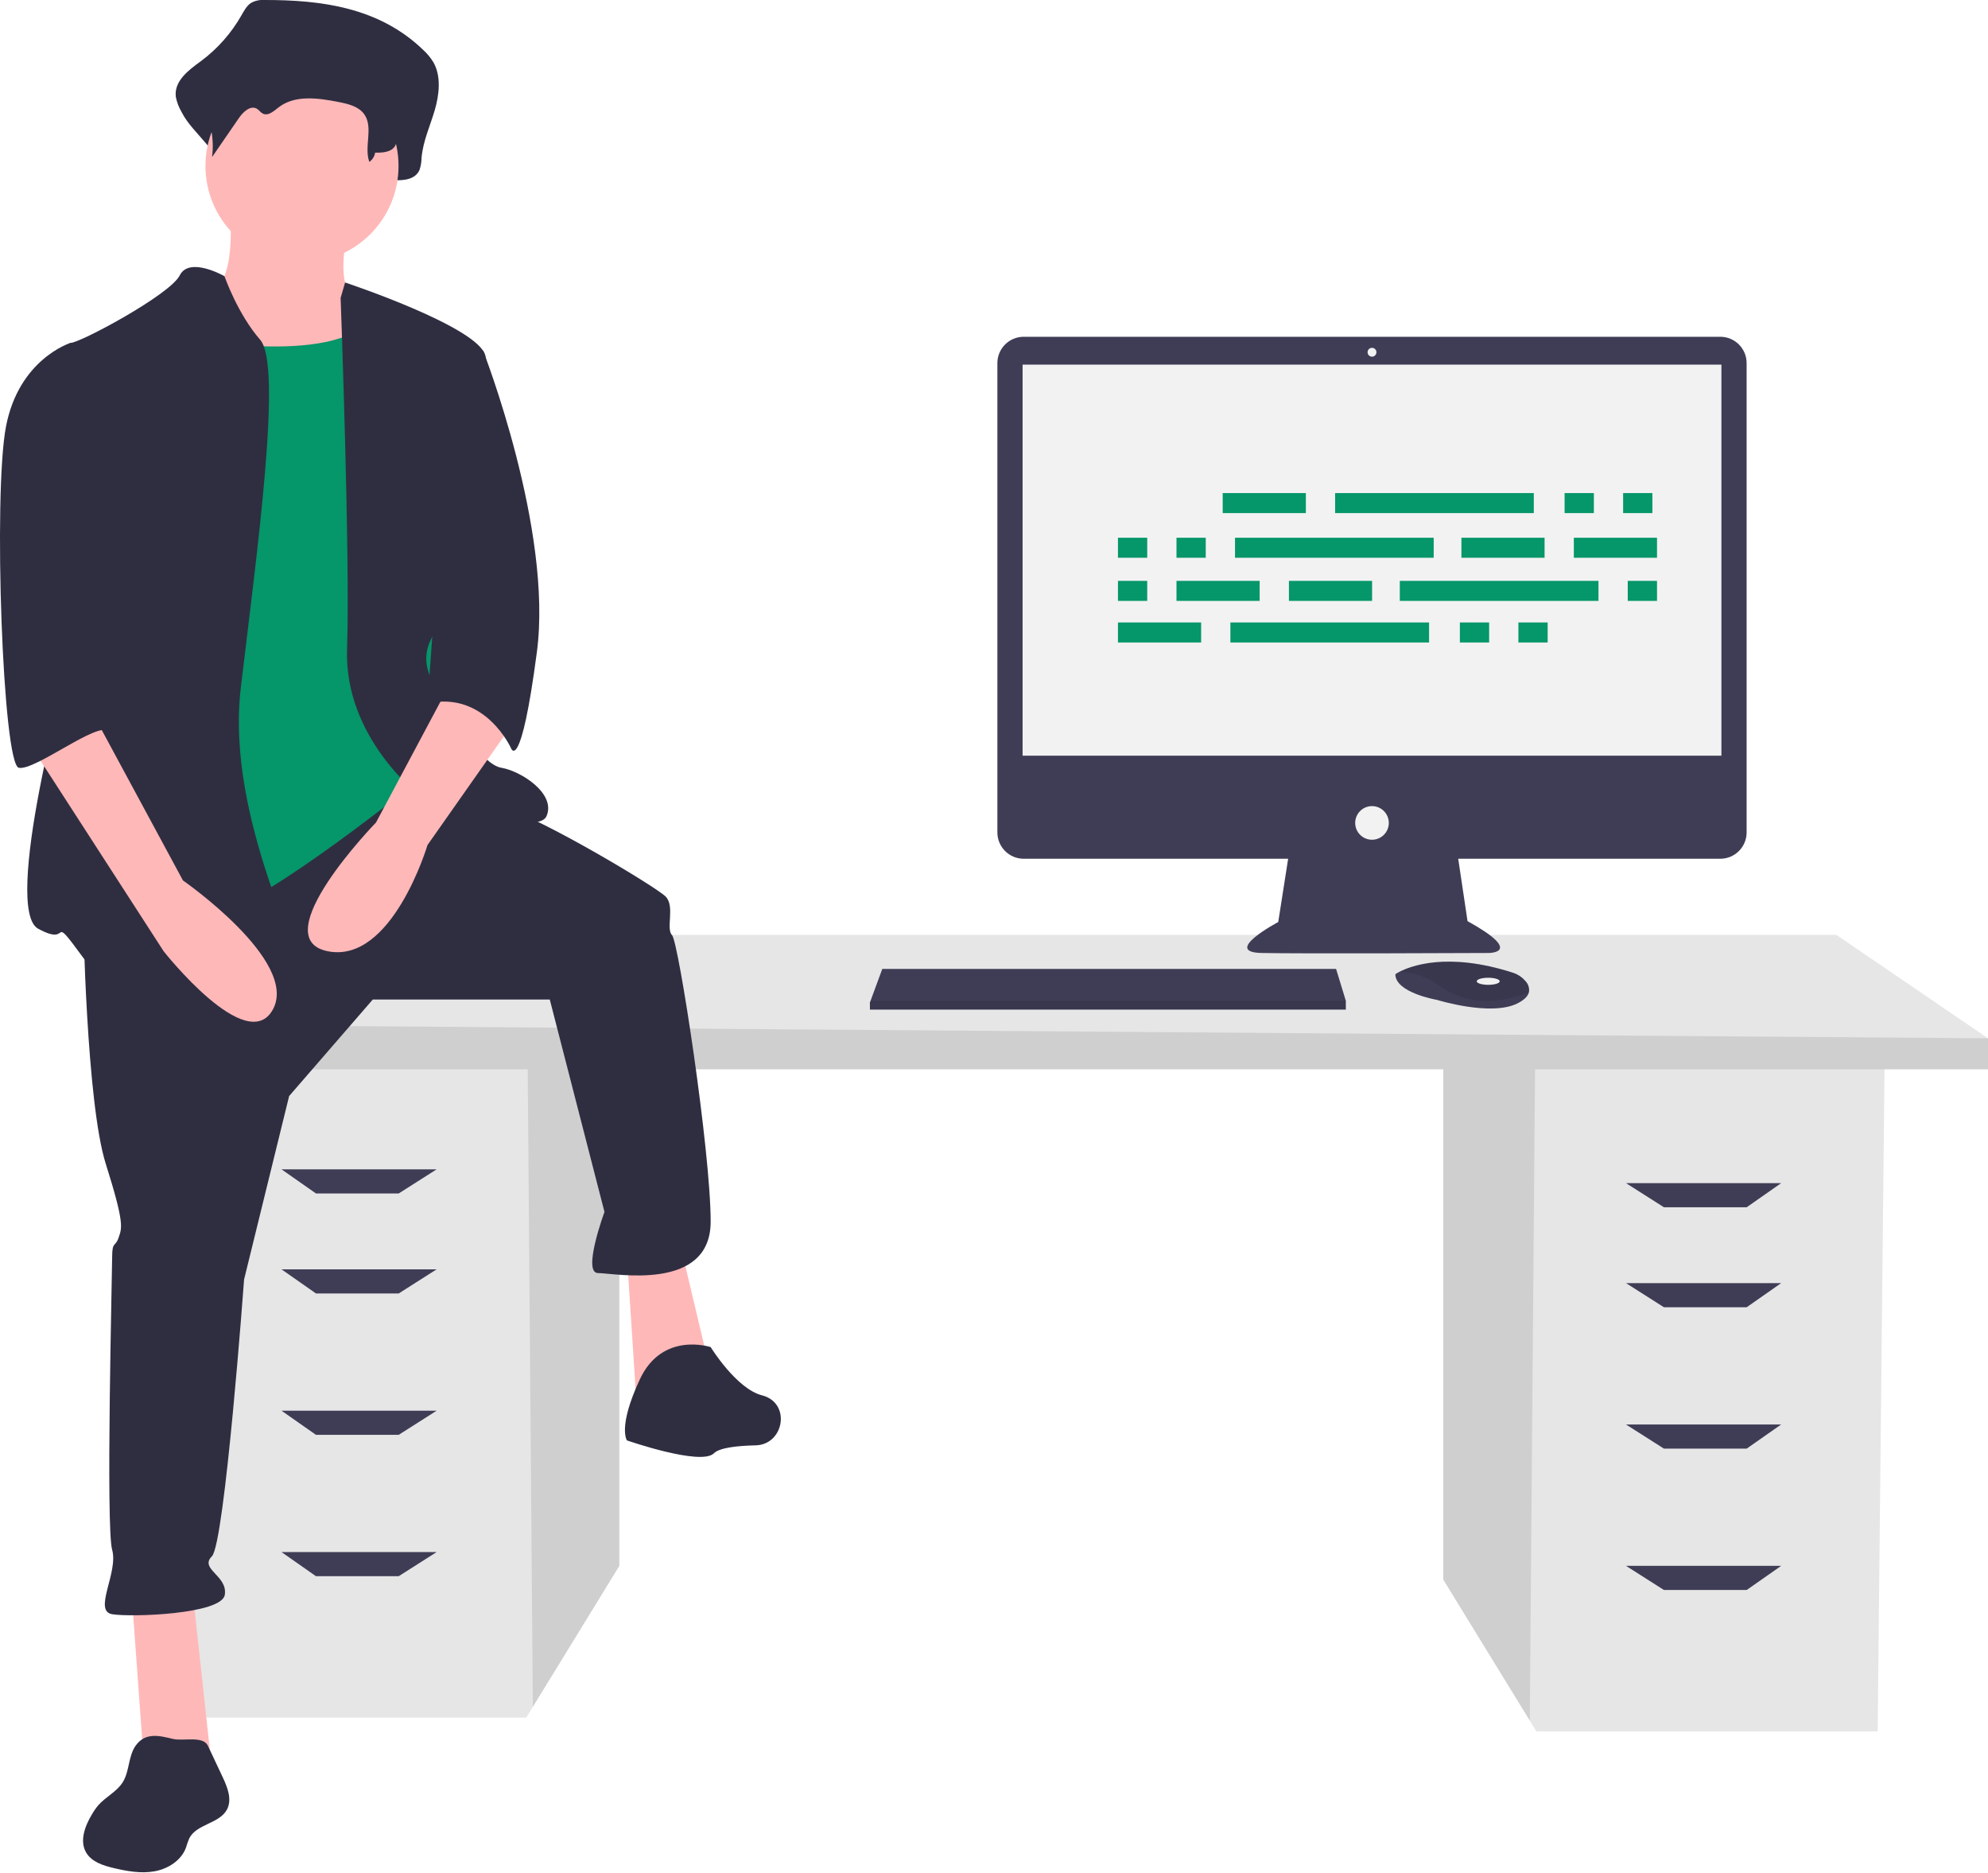
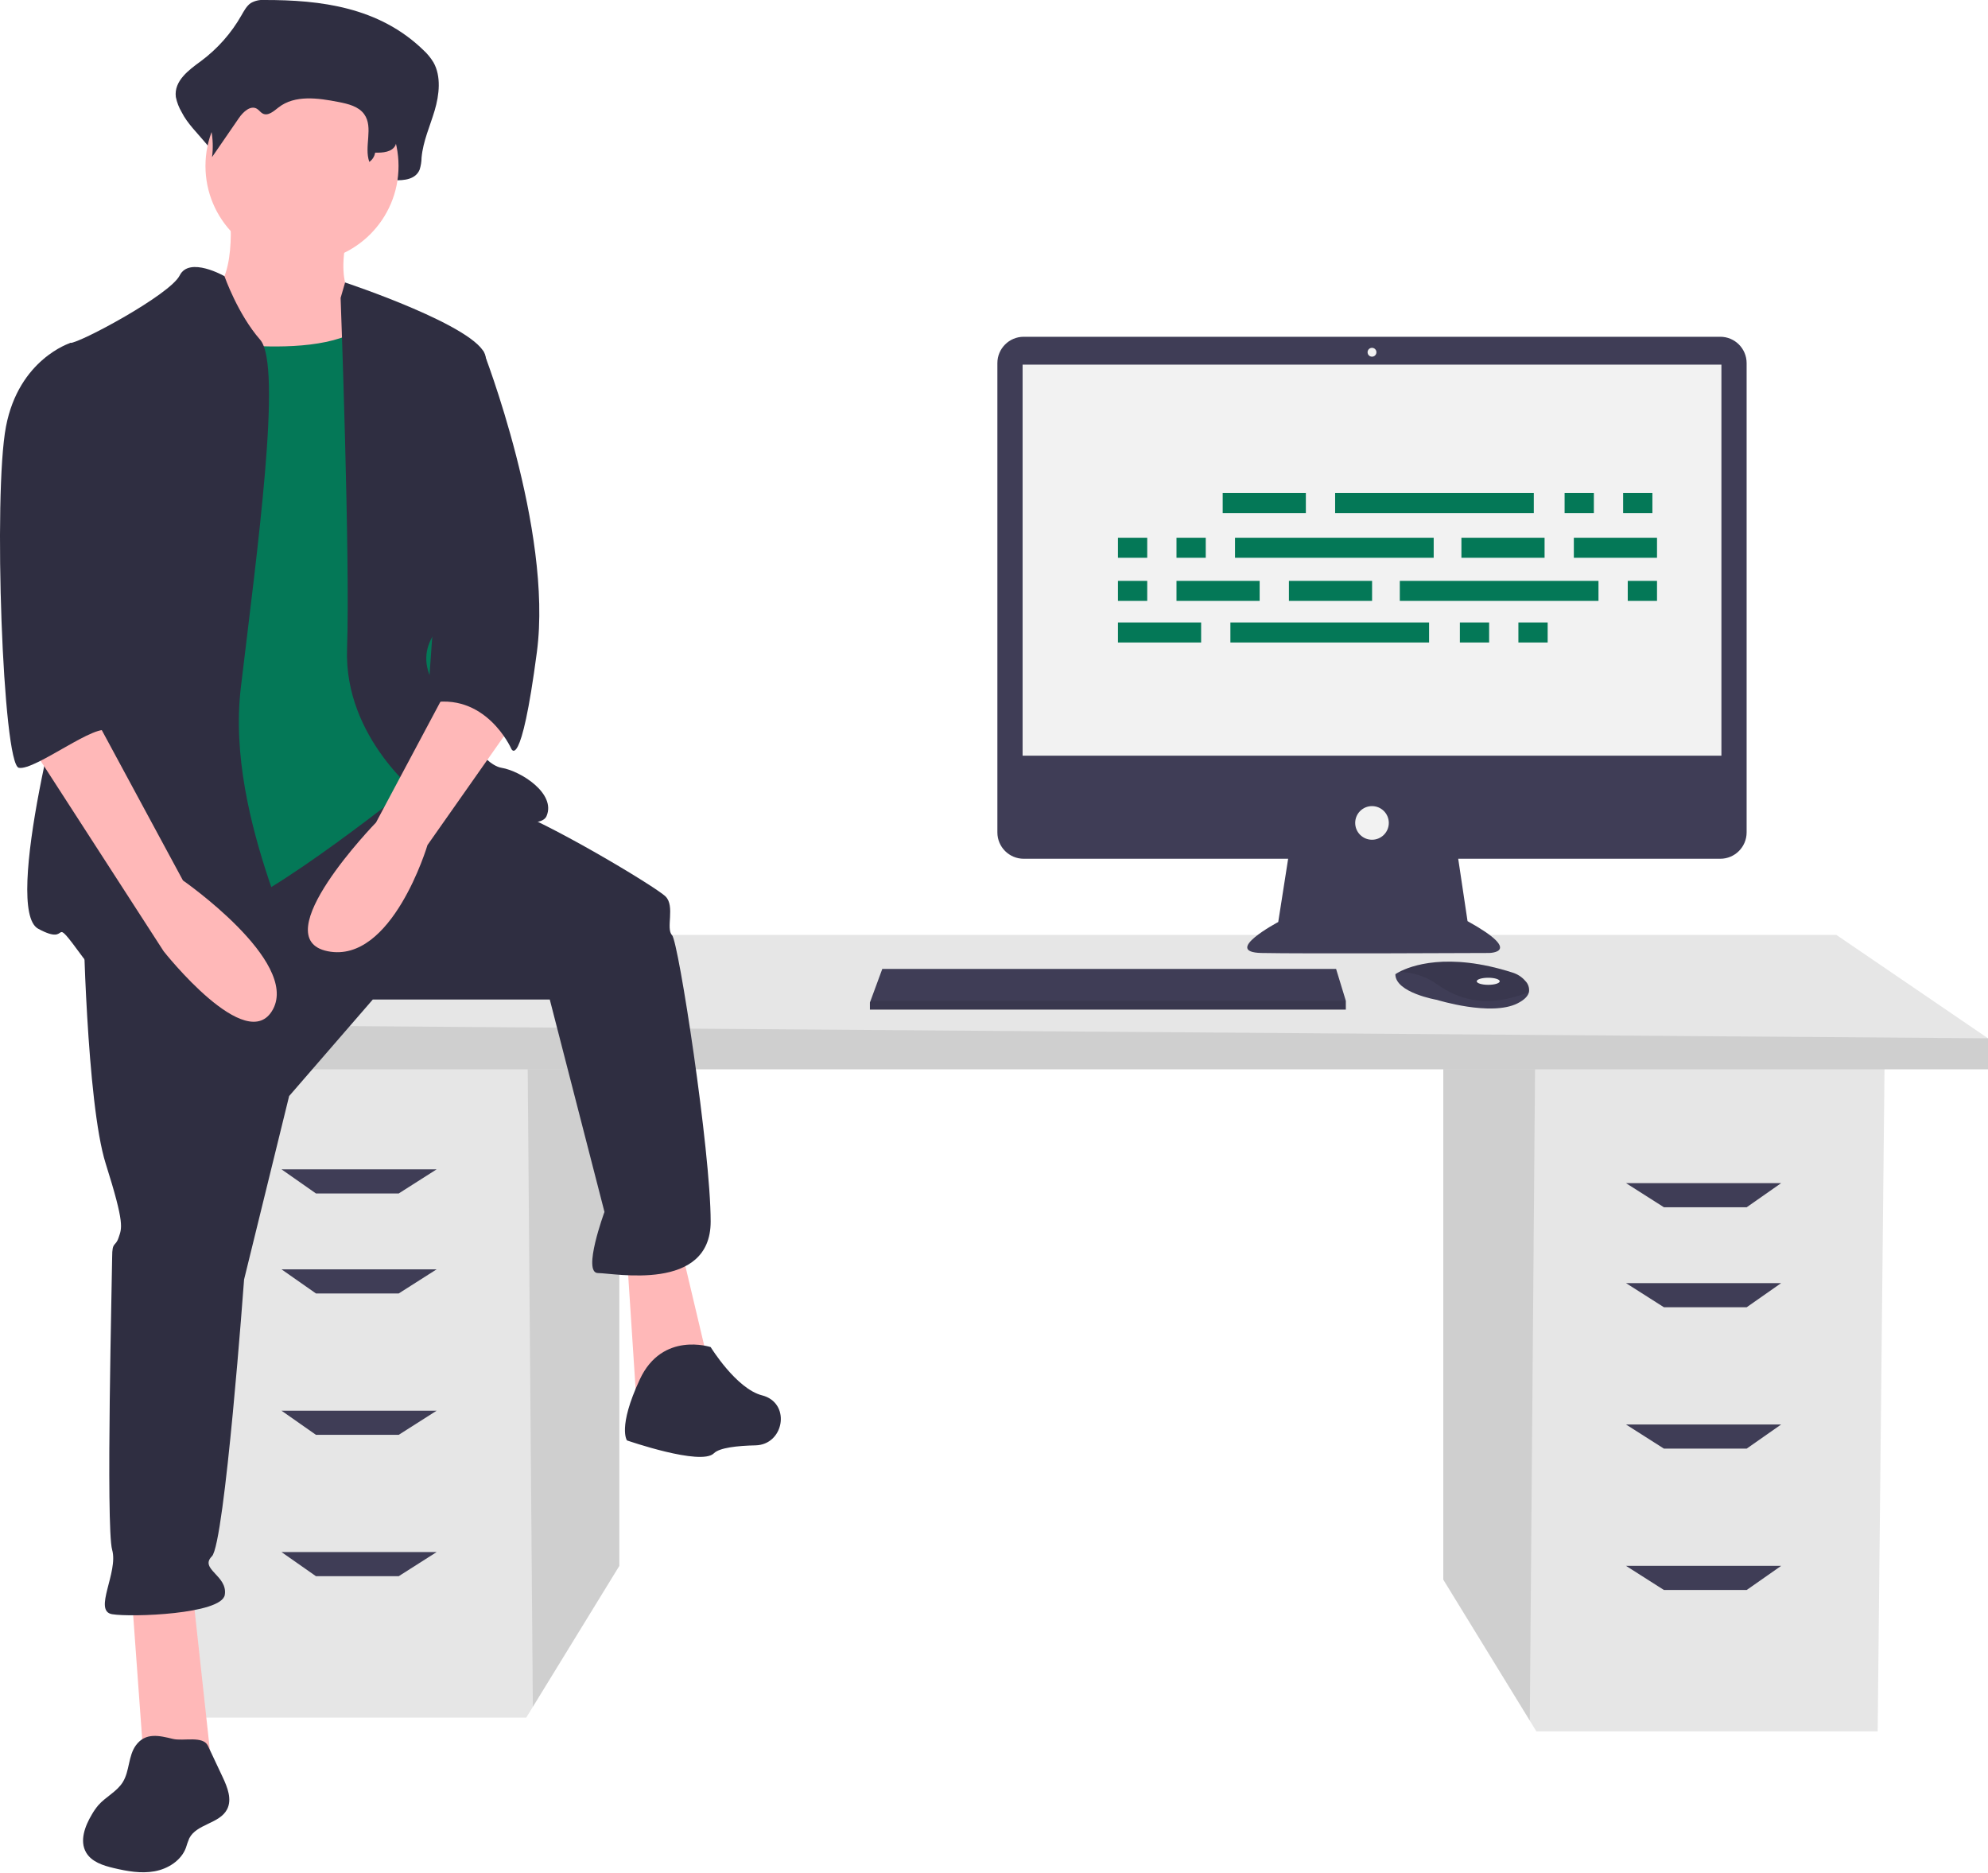
<svg xmlns="http://www.w3.org/2000/svg" id="b52d7e2d-d80f-4111-b6ed-d15502ee1edd" data-name="Layer 1" width="711.188" height="669.683" viewBox="0 0 711.188 669.683">
  <polygon points="516.326 380.018 516.326 565.013 547.27 615.443 549.625 619.279 671.722 619.279 674.189 380.018 516.326 380.018" fill="#e6e6e6" />
  <polygon points="516.326 380.018 516.326 565.013 547.27 615.443 549.169 380.018 516.326 380.018" opacity="0.1" />
  <polygon points="221.566 375.084 221.566 560.08 190.622 610.51 188.267 614.345 66.17 614.345 63.703 375.084 221.566 375.084" fill="#e6e6e6" />
  <polygon points="221.566 375.084 221.566 560.08 190.622 610.51 188.723 375.084 221.566 375.084" opacity="0.1" />
  <polygon points="711.188 371.385 711.188 382.484 47.67 382.484 47.67 366.451 109.335 334.385 656.923 334.385 711.188 371.385" fill="#e6e6e6" />
  <polygon points="711.188 371.385 711.188 382.484 47.67 382.484 47.67 366.451 711.188 371.385" opacity="0.1" />
  <polygon points="142.635 426.883 113.035 426.883 100.702 418.25 156.201 418.25 142.635 426.883" fill="#3f3d56" />
  <polygon points="142.635 462.649 113.035 462.649 100.702 454.016 156.201 454.016 142.635 462.649" fill="#3f3d56" />
  <polygon points="142.635 513.215 113.035 513.215 100.702 504.581 156.201 504.581 142.635 513.215" fill="#3f3d56" />
  <polygon points="142.635 563.78 113.035 563.78 100.702 555.147 156.201 555.147 142.635 563.78" fill="#3f3d56" />
  <polygon points="595.257 431.816 624.857 431.816 637.19 423.183 581.691 423.183 595.257 431.816" fill="#3f3d56" />
  <polygon points="595.257 467.582 624.857 467.582 637.19 458.949 581.691 458.949 595.257 467.582" fill="#3f3d56" />
  <polygon points="595.257 518.148 624.857 518.148 637.19 509.515 581.691 509.515 595.257 518.148" fill="#3f3d56" />
  <polygon points="595.257 568.713 624.857 568.713 637.19 560.08 581.691 560.08 595.257 568.713" fill="#3f3d56" />
  <path d="M859.82,235.615H610.634a9.423,9.423,0,0,0-9.424,9.424V412.897a9.423,9.423,0,0,0,9.424,9.424h94.593l-3.544,22.626s-20.253,10.759-6.013,11.076,81.328,0,81.328,0,12.974,0-7.595-11.392l-3.334-22.31h93.75a9.423,9.423,0,0,0,9.424-9.424V245.039A9.423,9.423,0,0,0,859.82,235.615Z" transform="translate(-244.406 -115.1587)" fill="#3f3d56" />
  <rect x="365.823" y="130.424" width="249.996" height="139.871" fill="#f2f2f2" />
  <circle cx="490.821" cy="125.994" r="1.582" fill="#f2f2f2" />
  <circle cx="490.821" cy="294.346" r="6.013" fill="#f2f2f2" />
  <polygon points="481.452 357.952 481.452 361.117 311.202 361.117 311.202 358.585 311.436 357.952 315.632 346.56 477.971 346.56 481.452 357.952" fill="#3f3d56" />
  <path d="M791.376,470.013c-.31,1.326-1.481,2.725-4.127,4.047-9.493,4.747-28.797-1.266-28.797-1.266s-14.873-2.532-14.873-9.177a11.866,11.866,0,0,1,1.304-.775c3.991-2.112,17.225-7.322,40.691.221a9.786,9.786,0,0,1,4.46,2.923A4.667,4.667,0,0,1,791.376,470.013Z" transform="translate(-244.406 -115.1587)" fill="#3f3d56" />
  <path d="M791.376,470.013c-11.62,4.452-21.977,4.785-32.607-2.598a23.343,23.343,0,0,0-13.886-4.573c3.991-2.112,17.225-7.322,40.691.221a9.786,9.786,0,0,1,4.46,2.923A4.667,4.667,0,0,1,791.376,470.013Z" transform="translate(-244.406 -115.1587)" opacity="0.1" />
  <ellipse cx="532.4" cy="350.99" rx="4.114" ry="1.266" fill="#f2f2f2" />
  <polygon points="481.452 357.952 481.452 361.117 311.202 361.117 311.202 358.585 311.436 357.952 481.452 357.952" opacity="0.1" />
  <path d="M339.068,115.159a8.554,8.554,0,0,0-4.961,1.108c-1.476,1.011-2.406,2.782-3.356,4.429a52.986,52.986,0,0,1-14.434,16.305c-4.289,3.142-9.742,7.06-9.008,12.853a17.372,17.372,0,0,0,2.091,5.426c3.957,7.987,14.754,14.159,13.692,23.273,3.931-6.581-1.327-9.835,2.604-16.416,1.872-3.134,5.124-6.672,7.951-4.704.946.659,1.568,1.841,2.553,2.419,2.351,1.38,4.853-1.258,6.934-3.126,7.177-6.443,17.383-4.755,26.314-2.747,4.216.948,8.847,2.191,11.34,6.221,3.277,5.298-3.113,11.02-4.728,17.01a3.264,3.264,0,0,0,3.503,4.062c2.68-.264,5.854-.481,6.013-1.657,3.372.12,7.503-.262,8.947-3.772a14.762,14.762,0,0,0,.693-4.293c.53-5.897,3.033-11.277,4.691-16.89s2.379-12.191-.419-17.167a19.864,19.864,0,0,0-3.666-4.456C379.94,117.67,359.063,115.136,339.068,115.159Z" transform="translate(-244.406 -115.1587)" fill="#2f2e41" />
  <path d="M326.544,190.064s3.453,28.778-9.209,31.081,11.511,41.441,11.511,41.441l57.557,6.907-13.814-46.045s-9.209-3.453-3.453-26.476S326.544,190.064,326.544,190.064Z" transform="translate(-244.406 -115.1587)" fill="#ffb8b8" />
  <polygon points="47.028 569.318 51.633 632.631 75.806 632.631 68.9 569.318 47.028 569.318" fill="#ffb8b8" />
  <polygon points="224.303 449.6 227.756 502.552 254.233 491.041 243.872 447.298 224.303 449.6" fill="#ffb8b8" />
  <path d="M274.167,442.738s1.151,66.766,8.058,88.637,5.756,23.023,4.605,26.476-2.302,1.151-2.302,6.907-2.302,96.695,0,104.753-6.907,21.872,0,23.023,39.139,0,40.29-6.907-9.209-9.209-4.605-13.814,11.511-98.998,11.511-98.998l16.116-65.615,29.93-34.534H441.082l19.569,75.975s-8.058,21.872-2.302,21.872,40.29,6.907,40.29-18.418S487.127,451.947,484.825,449.645s1.151-10.36-2.302-13.814-43.743-27.627-58.708-32.232S387.857,393.515,387.857,393.515Z" transform="translate(-244.406 -115.1587)" fill="#2f2e41" />
  <path d="M498.639,596.991s-17.267-5.756-25.325,11.511-4.605,21.872-4.605,21.872,26.476,9.209,31.081,4.605c2.003-2.003,8.365-2.699,14.913-2.846,9.973-.224,12.626-14.333,3.207-17.619q-.421-.147-.853-.255C507.848,611.955,498.639,596.991,498.639,596.991Z" transform="translate(-244.406 -115.1587)" fill="#2f2e41" />
  <circle cx="108.038" cy="59.365" r="34.534" fill="#ffb8b8" />
-   <path d="M307.55,235.534s56.406,11.511,70.219-6.907,19.569,51.801,19.569,51.801l6.907,73.673-10.36,40.29s-54.103,43.743-71.37,47.197-43.743,5.756-43.743,5.756,8.058-127.776,8.058-130.078S307.55,235.534,307.55,235.534Z" transform="translate(-244.406 -115.1587)" fill="#059669" />
+   <path d="M307.55,235.534s56.406,11.511,70.219-6.907,19.569,51.801,19.569,51.801l6.907,73.673-10.36,40.29s-54.103,43.743-71.37,47.197-43.743,5.756-43.743,5.756,8.058-127.776,8.058-130.078S307.55,235.534,307.55,235.534Z" transform="translate(-244.406 -115.1587)" fill="#047857" />
  <path d="M324.704,213.945s-12.55-7.189-16.003-.282S273.016,237.836,269.562,237.836s6.907,95.544,2.302,107.056S245.389,440.436,258.051,447.343s3.453-6.907,16.116,10.36,74.824,17.267,78.277,10.36-27.627-58.708-21.872-107.056,14.965-115.114,6.907-124.323S324.704,213.945,324.704,213.945Z" transform="translate(-244.406 -115.1587)" fill="#2f2e41" />
  <path d="M366.258,221.72l1.603-5.518s47.895,15.878,50.198,26.238,1.151,82.882-6.907,88.637-19.569,14.965-11.511,28.778,17.267,28.778,24.174,29.93,19.569,9.209,16.116,17.267-44.894-6.907-44.894-6.907-27.627-20.72-26.476-52.952S366.258,221.72,366.258,221.72Z" transform="translate(-244.406 -115.1587)" fill="#2f2e41" />
  <path d="M406.548,357.554l-27.627,51.801s-40.29,41.441-17.267,46.045,35.685-37.987,35.685-37.987l29.93-42.592Z" transform="translate(-244.406 -115.1587)" fill="#ffb8b8" />
  <path d="M340.75,124.195a7.838,7.838,0,0,0-4.039.783,9.413,9.413,0,0,0-2.732,3.131,39.773,39.773,0,0,1-11.75,11.524c-3.491,2.221-7.93,4.99-7.333,9.084a11.359,11.359,0,0,0,1.702,3.835,30.163,30.163,0,0,1,3.665,18.801l9.6-13.954c1.524-2.215,4.171-4.715,6.472-3.324.77.466,1.276,1.301,2.078,1.71,1.914.975,3.95-.889,5.644-2.21,5.842-4.554,14.15-3.361,21.421-1.942,3.432.67,7.202,1.549,9.231,4.397,3.372,4.733-.149,11.572,1.819,17.04a5.023,5.023,0,0,0,2.079-3.317c2.745.085,6.107-.185,7.283-2.666a9.188,9.188,0,0,0,.564-3.034c.432-4.168,2.469-7.971,3.819-11.938s1.937-8.616-.341-12.133a14.681,14.681,0,0,0-2.984-3.149C374.022,125.97,357.027,124.178,340.75,124.195Z" transform="translate(-244.406 -115.1587)" fill="#2f2e41" />
  <path d="M406.548,237.836l10.725,2.847s24.96,63.919,19.204,107.662-9.209,34.534-9.209,34.534-9.209-20.72-29.93-16.116Z" transform="translate(-244.406 -115.1587)" fill="#2f2e41" />
  <path d="M293.029,739.422c-2.776,3.772-2.219,9.165-4.678,13.151-2.131,3.455-6.148,5.267-8.814,8.329a22.326,22.326,0,0,0-2.266,3.26c-2.473,4.143-4.483,9.452-2.048,13.616,1.959,3.35,6.078,4.66,9.855,5.552,4.774,1.128,9.734,2.031,14.564,1.169s9.549-3.819,11.271-8.412a32.5,32.5,0,0,1,1.205-3.401c2.617-5.153,10.827-5.209,13.506-10.33,1.875-3.584.151-7.916-1.571-11.576l-5.261-11.177c-1.746-3.709-8.824-1.576-12.513-2.465C301.465,735.978,296.491,734.701,293.029,739.422Z" transform="translate(-244.406 -115.1587)" fill="#2f2e41" />
  <path d="M254.598,380.577l48.348,74.824s29.93,37.987,39.139,20.72-32.232-46.045-32.232-46.045L278.772,372.519Z" transform="translate(-244.406 -115.1587)" fill="#ffb8b8" />
  <path d="M278.772,240.138,269.562,237.836s-18.418,5.756-23.023,29.93-1.151,120.869,4.605,122.02,28.427-16.837,32.056-13.023-7.882-15.756-4.429-26.116S278.772,240.138,278.772,240.138Z" transform="translate(-244.406 -115.1587)" fill="#2f2e41" />
  <g id="f3c2397c-d780-4cc6-97d8-1503d8277a2c" data-name="Group 13">
-     <rect id="ad41612f-86f7-46b2-a964-3a5da7bcf3cf" data-name="Rectangle 55" x="437.407" y="176.363" width="29.752" height="7.163" fill="#059669" />
-     <rect id="b9a0b375-cc2a-4c59-8850-661af54e4f62" data-name="Rectangle 56" x="559.722" y="176.363" width="10.468" height="7.163" fill="#059669" />
-     <rect id="e174c2ab-9bc5-41ec-b37c-b06fbf8a9878" data-name="Rectangle 57" x="580.659" y="176.363" width="10.468" height="7.163" fill="#059669" />
-     <rect id="ba2479ac-4c7d-43b4-a028-73b1e20e4002" data-name="Rectangle 58" x="477.628" y="176.363" width="71.075" height="7.163" fill="#059669" />
-     <rect id="ac60ef86-00f2-480b-8171-28b6fdfc1958" data-name="Rectangle 59" x="399.941" y="222.644" width="29.752" height="7.163" fill="#059669" />
-     <rect id="b3d8298d-cd65-487a-8b19-4cee946356e7" data-name="Rectangle 60" x="522.256" y="222.644" width="10.468" height="7.163" fill="#059669" />
-     <rect id="ed27f15f-f0c4-4569-8330-a6688f8e356c" data-name="Rectangle 61" x="543.193" y="222.644" width="10.468" height="7.163" fill="#059669" />
-     <rect id="f685c005-adaf-4d60-acda-005b037d82a6" data-name="Rectangle 62" x="440.162" y="222.644" width="71.075" height="7.163" fill="#059669" />
-     <rect id="eca7c7fc-83f8-48ca-a588-6606db47af3f" data-name="Rectangle 63" x="522.807" y="192.341" width="29.752" height="7.163" fill="#059669" />
-     <rect id="a71b5b2f-f8b9-481d-a301-5e3357e5fe42" data-name="Rectangle 64" x="563.028" y="192.341" width="29.752" height="7.163" fill="#059669" />
-     <rect id="abb3a25a-f854-41fc-8391-e6ad9fbe2417" data-name="Rectangle 66" x="399.941" y="192.341" width="10.468" height="7.163" fill="#059669" />
-     <rect id="add2b425-b775-4eb5-9c25-8c4c14f957c9" data-name="Rectangle 67" x="420.878" y="192.341" width="10.468" height="7.163" fill="#059669" />
-     <rect id="b7159612-3b84-4b0b-a885-612eaab04c06" data-name="Rectangle 68" x="441.815" y="192.341" width="71.075" height="7.163" fill="#059669" />
-     <rect id="edfc7301-4de5-47dc-80e2-1ae2da982d6d" data-name="Rectangle 69" x="461.099" y="207.768" width="29.752" height="7.163" fill="#059669" />
-     <rect id="e1009f91-6275-4375-80fa-0d778e331fdc" data-name="Rectangle 70" x="420.878" y="207.768" width="29.752" height="7.163" fill="#059669" />
-     <rect id="a060fb9f-1f1a-4862-9a69-16dd49199e18" data-name="Rectangle 71" x="399.941" y="207.768" width="10.468" height="7.163" fill="#059669" />
-     <rect id="b6754d5f-104f-449c-b9a9-cf9ac82bf5fe" data-name="Rectangle 73" x="582.312" y="207.768" width="10.468" height="7.163" fill="#059669" />
-     <rect id="e6ed1ccd-2cfd-450f-a339-07df3a1ee6bb" data-name="Rectangle 74" x="500.768" y="207.768" width="71.075" height="7.163" fill="#059669" />
+     <rect id="ad41612f-86f7-46b2-a964-3a5da7bcf3cf" data-name="Rectangle 55" x="437.407" y="176.363" width="29.752" height="7.163" fill="#047857" />
+     <rect id="b9a0b375-cc2a-4c59-8850-661af54e4f62" data-name="Rectangle 56" x="559.722" y="176.363" width="10.468" height="7.163" fill="#047857" />
+     <rect id="e174c2ab-9bc5-41ec-b37c-b06fbf8a9878" data-name="Rectangle 57" x="580.659" y="176.363" width="10.468" height="7.163" fill="#047857" />
+     <rect id="ba2479ac-4c7d-43b4-a028-73b1e20e4002" data-name="Rectangle 58" x="477.628" y="176.363" width="71.075" height="7.163" fill="#047857" />
+     <rect id="ac60ef86-00f2-480b-8171-28b6fdfc1958" data-name="Rectangle 59" x="399.941" y="222.644" width="29.752" height="7.163" fill="#047857" />
+     <rect id="b3d8298d-cd65-487a-8b19-4cee946356e7" data-name="Rectangle 60" x="522.256" y="222.644" width="10.468" height="7.163" fill="#047857" />
+     <rect id="ed27f15f-f0c4-4569-8330-a6688f8e356c" data-name="Rectangle 61" x="543.193" y="222.644" width="10.468" height="7.163" fill="#047857" />
+     <rect id="f685c005-adaf-4d60-acda-005b037d82a6" data-name="Rectangle 62" x="440.162" y="222.644" width="71.075" height="7.163" fill="#047857" />
+     <rect id="eca7c7fc-83f8-48ca-a588-6606db47af3f" data-name="Rectangle 63" x="522.807" y="192.341" width="29.752" height="7.163" fill="#047857" />
+     <rect id="a71b5b2f-f8b9-481d-a301-5e3357e5fe42" data-name="Rectangle 64" x="563.028" y="192.341" width="29.752" height="7.163" fill="#047857" />
+     <rect id="abb3a25a-f854-41fc-8391-e6ad9fbe2417" data-name="Rectangle 66" x="399.941" y="192.341" width="10.468" height="7.163" fill="#047857" />
+     <rect id="add2b425-b775-4eb5-9c25-8c4c14f957c9" data-name="Rectangle 67" x="420.878" y="192.341" width="10.468" height="7.163" fill="#047857" />
+     <rect id="b7159612-3b84-4b0b-a885-612eaab04c06" data-name="Rectangle 68" x="441.815" y="192.341" width="71.075" height="7.163" fill="#047857" />
+     <rect id="edfc7301-4de5-47dc-80e2-1ae2da982d6d" data-name="Rectangle 69" x="461.099" y="207.768" width="29.752" height="7.163" fill="#047857" />
+     <rect id="e1009f91-6275-4375-80fa-0d778e331fdc" data-name="Rectangle 70" x="420.878" y="207.768" width="29.752" height="7.163" fill="#047857" />
+     <rect id="a060fb9f-1f1a-4862-9a69-16dd49199e18" data-name="Rectangle 71" x="399.941" y="207.768" width="10.468" height="7.163" fill="#047857" />
+     <rect id="b6754d5f-104f-449c-b9a9-cf9ac82bf5fe" data-name="Rectangle 73" x="582.312" y="207.768" width="10.468" height="7.163" fill="#047857" />
+     <rect id="e6ed1ccd-2cfd-450f-a339-07df3a1ee6bb" data-name="Rectangle 74" x="500.768" y="207.768" width="71.075" height="7.163" fill="#047857" />
  </g>
</svg>
